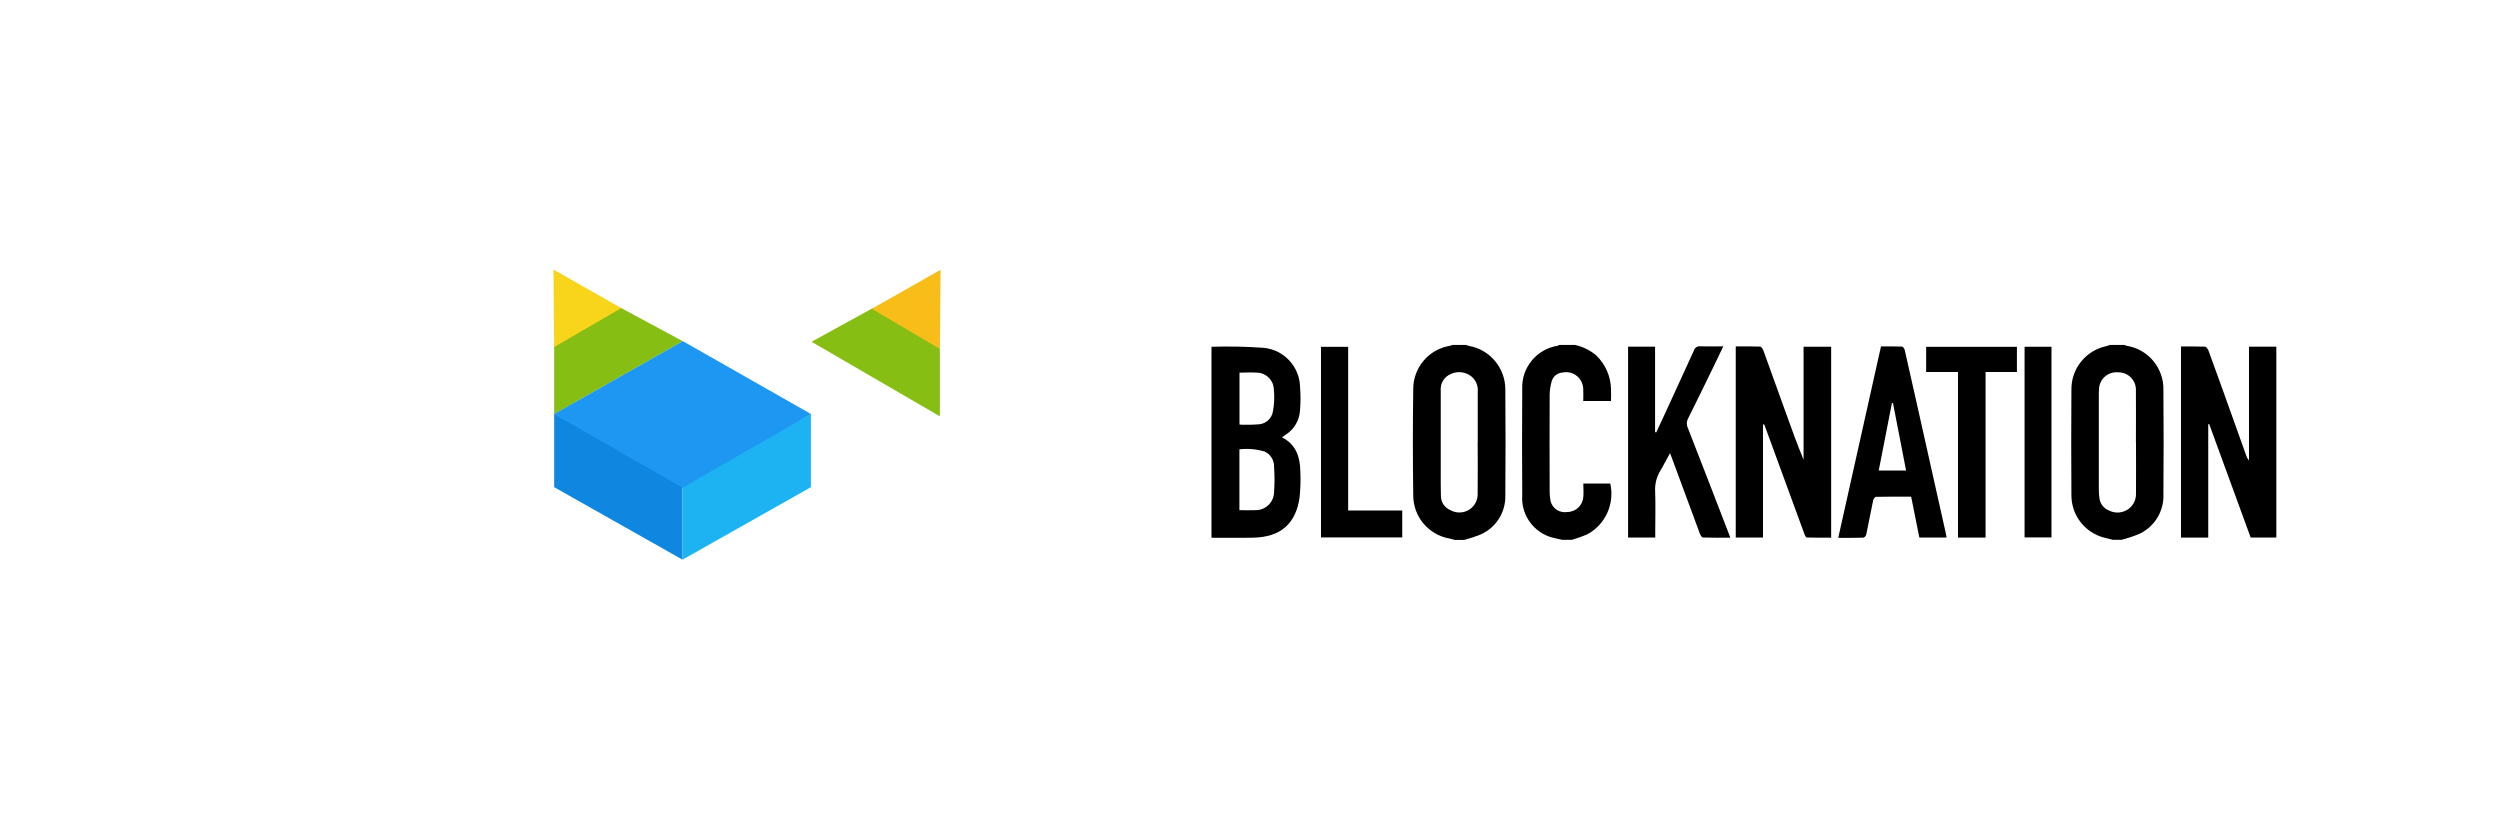
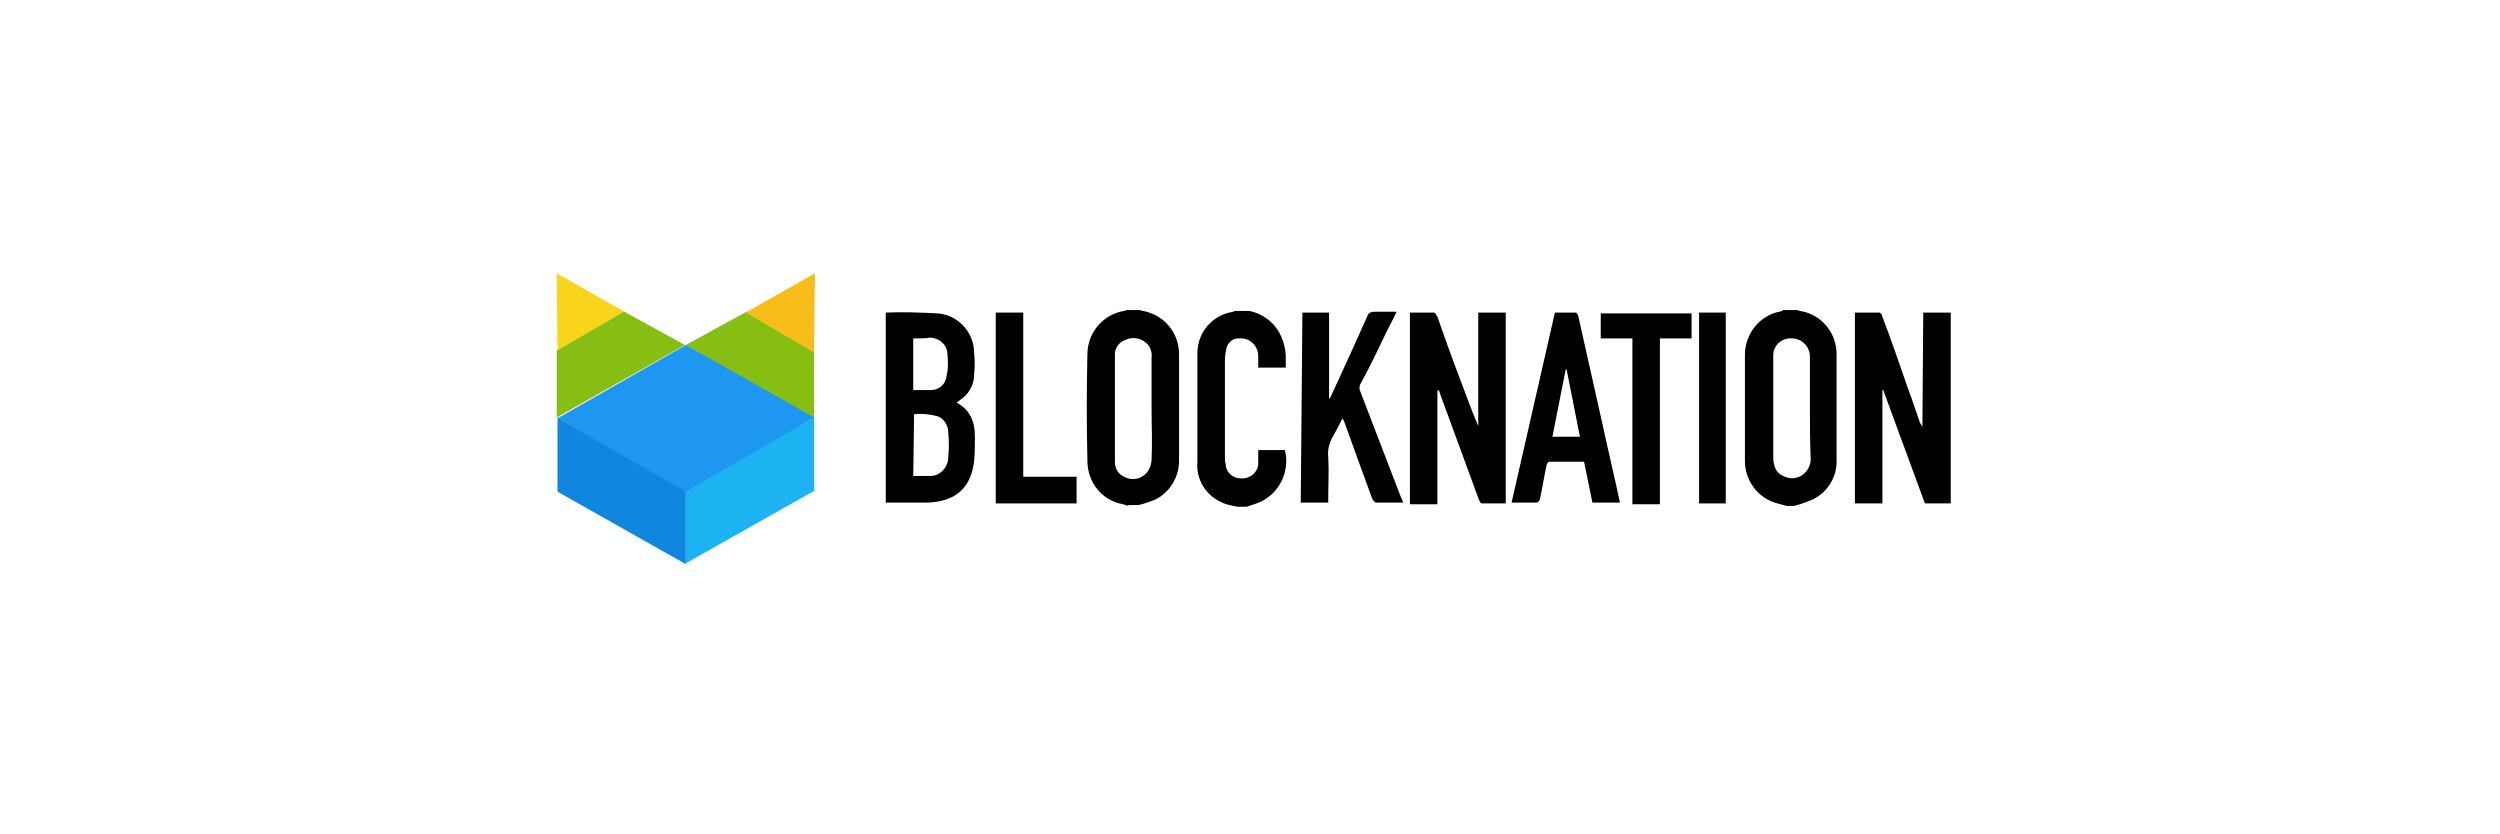
- <svg xmlns="http://www.w3.org/2000/svg" xmlns:xlink="http://www.w3.org/1999/xlink" id="katman_1" data-name="katman 1" viewBox="0 0 300 100">
-   <defs>
-     <style>
-       .cls-1 {
-         fill: url(#Adsız_degrade_7);
-       }
- 
-       .cls-2 {
-         fill: url(#Adsız_degrade_5);
-       }
- 
-       .cls-3 {
-         fill: url(#Adsız_degrade_6);
-       }
- 
-       .cls-4 {
-         fill: url(#Adsız_degrade_3);
-       }
- 
-       .cls-5 {
-         fill: url(#Adsız_degrade_4);
-       }
- 
-       .cls-6 {
-         fill: url(#Adsız_degrade_5-2);
-       }
- 
-       .cls-7 {
-         fill: url(#Adsız_degrade_6-2);
-       }
-     </style>
-     <linearGradient id="Adsız_degrade_6" data-name="Adsız degrade 6" x1="30.09" y1="42.09" x2="30.07" y2="42.12" gradientTransform="translate(1.09 1317.6) scale(15.4 -12.99)" gradientUnits="userSpaceOnUse">
-       <stop offset="0" stop-color="#88c508" />
-       <stop offset="1" stop-color="#86be13" />
-     </linearGradient>
-     <linearGradient id="Adsız_degrade_5" data-name="Adsız degrade 5" x1="9.43" y1="14.74" x2="9.43" y2="14.83" gradientTransform="translate(15.47 962.52) scale(8.25 -9.52)" gradientUnits="userSpaceOnUse">
-       <stop offset="0" stop-color="#f8d41a" />
-       <stop offset="1" stop-color="#f8bd19" />
-     </linearGradient>
-     <linearGradient id="Adsız_degrade_3" data-name="Adsız degrade 3" x1="5.75" y1="48.45" x2="5.75" y2="48.48" gradientTransform="translate(-14.33 1788.61) scale(15.41 -17.53)" gradientUnits="userSpaceOnUse">
-       <stop offset="0" stop-color="#138ce7" />
-       <stop offset="1" stop-color="#0f86e0" />
-     </linearGradient>
-     <linearGradient id="Adsız_degrade_4" data-name="Adsız degrade 4" x1="5.75" y1="48.38" x2="5.75" y2="48.4" gradientTransform="translate(1.08 1786.41) scale(15.41 -17.51)" gradientUnits="userSpaceOnUse">
-       <stop offset="0" stop-color="#1db3f3" />
-       <stop offset="1" stop-color="#1db3f3" />
-     </linearGradient>
-     <linearGradient id="Adsız_degrade_5-2" data-name="Adsız degrade 5" x1="9.43" y1="19.48" x2="9.43" y2="19.39" gradientTransform="translate(-7.25 962.72) scale(8.25 -9.52)" xlink:href="#Adsız_degrade_5" />
-     <linearGradient id="Adsız_degrade_6-2" data-name="Adsız degrade 6" x1="-19.73" y1="35.51" x2="-19.72" y2="35.54" gradientTransform="translate(-14.36 1289.83) scale(15.43 -12.71)" xlink:href="#Adsız_degrade_6" />
-     <linearGradient id="Adsız_degrade_7" data-name="Adsız degrade 7" x1="-17.03" y1="63.87" x2="-17.01" y2="63.9" gradientTransform="translate(-29.73 1786.57) scale(30.81 -17.59)" gradientUnits="userSpaceOnUse">
-       <stop offset="0" stop-color="#1db2f2" />
-       <stop offset="1" stop-color="#1d97f2" />
-     </linearGradient>
-   </defs>
-   <g id="Group_272" data-name="Group 272" transform="translate(0)">
-     <g id="Group_270" data-name="Group 270">
-       <g id="Group_268" data-name="Group 268" transform="translate(15.486 0.002)">
-         <path id="Path_1773" data-name="Path 1773" class="cls-3" d="M89.25,36.97l8.05,4.68v8.31l-15.4-8.95,7.35-4.04Z" />
-         <path id="Path_1774" data-name="Path 1774" class="cls-2" d="M97.38,32.36l-.08,9.52-8.17-4.83,8.25-4.68Z" />
+ <svg xmlns="http://www.w3.org/2000/svg" version="1.1" id="katman_1" x="0px" y="0px" viewBox="0 0 300 100" style="enable-background:new 0 0 300 100;" xml:space="preserve">
+   <style type="text/css">
+ 	.st0{fill:url(#Path_1773_00000104666572947496858680000005081840624475174280_);}
+ 	.st1{fill:url(#Path_1774_00000060012093879725454140000014220259972219479995_);}
+ 	.st2{fill:url(#Path_1771_00000001666065557222838880000000263739849699421858_);}
+ 	.st3{fill:url(#Path_1772_00000137814075234946456580000011739814221863841467_);}
+ 	.st4{fill:url(#Path_1774-2_00000139267940759289368610000002770260983609899425_);}
+ 	.st5{fill:url(#Path_1773-2_00000044155572173983585730000008318342707865962632_);}
+ 	.st6{fill:url(#Path_1770_00000064345245246374133240000014972527483992853170_);}
+ </style>
+   <g id="Group_272" transform="translate(0)">
+     <g id="Group_270">
+       <g id="Group_268" transform="translate(15.486 0.002)">
+         <linearGradient id="Path_1773_00000002374380661026031920000000241303565549026735_" gradientUnits="userSpaceOnUse" x1="14.625" y1="42.053" x2="14.612" y2="42.083" gradientTransform="matrix(15.4 0 0 -12.99 224.0863 1317.572)">
+           <stop offset="0" style="stop-color:#88C508" />
+           <stop offset="1" style="stop-color:#86BE13" />
+         </linearGradient>
+         <path id="Path_1773" style="fill:url(#Path_1773_00000002374380661026031920000000241303565549026735_);" d="M74.1,37.4l8.1,4.7     v8.3l-15.4-9L74.1,37.4z" />
+         <linearGradient id="Path_1774_00000042711245224990275020000008620999092380967579_" gradientUnits="userSpaceOnUse" x1="-6.011" y1="14.692" x2="-6.011" y2="14.779" gradientTransform="matrix(8.251 0 0 -9.52 127.7551 962.4999)">
+           <stop offset="0" style="stop-color:#F8D41A" />
+           <stop offset="1" style="stop-color:#F8BD19" />
+         </linearGradient>
+         <path id="Path_1774" style="fill:url(#Path_1774_00000042711245224990275020000008620999092380967579_);" d="M82.3,32.8l-0.1,9.5     L74,37.5L82.3,32.8z" />
      </g>
-       <path id="Path_1771" data-name="Path 1771" class="cls-4" d="M66.49,49.63l15.41,8.57v8.96l-15.4-8.7v-8.83Z" />
-       <path id="Path_1772" data-name="Path 1772" class="cls-5" d="M97.3,49.66l-15.4,8.54v8.96l15.41-8.7v-8.81Z" />
-       <g id="Group_269" data-name="Group 269">
-         <path id="Path_1774-2" data-name="Path 1774-2" class="cls-6" d="M66.42,32.35l.08,9.52,8.17-4.83-8.25-4.69Z" />
-         <path id="Path_1773-2" data-name="Path 1773-2" class="cls-7" d="M74.55,36.97l-8.05,4.68v8.04l15.43-8.75-7.38-3.97Z" />
+       <linearGradient id="Path_1771_00000021840103825607309470000014591480228292912569_" gradientUnits="userSpaceOnUse" x1="5.771" y1="48.429" x2="5.771" y2="48.453" gradientTransform="matrix(15.407 0 0 -17.528 -14.328 1788.605)">
+         <stop offset="0" style="stop-color:#138CE7" />
+         <stop offset="1" style="stop-color:#0F86E0" />
+       </linearGradient>
+       <path id="Path_1771" style="fill:url(#Path_1771_00000021840103825607309470000014591480228292912569_);" d="M66.9,50.1l15.4,8.6    v9l-15.4-8.7L66.9,50.1z" />
+       <linearGradient id="Path_1772_00000025436357871232185510000003203201068901921202_" gradientUnits="userSpaceOnUse" x1="5.771" y1="48.353" x2="5.771" y2="48.377" gradientTransform="matrix(15.407 0 0 -17.506 1.081 1786.412)">
+         <stop offset="0" style="stop-color:#1DB3F3" />
+         <stop offset="1" style="stop-color:#1DB3F3" />
+       </linearGradient>
+       <path id="Path_1772" style="fill:url(#Path_1772_00000025436357871232185510000003203201068901921202_);" d="M97.7,50.1l-15.4,8.5    v9l15.4-8.7L97.7,50.1z" />
+       <g id="Group_269">
+         <linearGradient id="Path_1774-2_00000036953010681191173250000000802690523702193851_" gradientUnits="userSpaceOnUse" x1="9.477" y1="19.434" x2="9.477" y2="19.347" gradientTransform="matrix(8.249 0 0 -9.522 -7.249 962.7223)">
+           <stop offset="0" style="stop-color:#F8D41A" />
+           <stop offset="1" style="stop-color:#F8BD19" />
+         </linearGradient>
+         <path id="Path_1774-2" style="fill:url(#Path_1774-2_00000036953010681191173250000000802690523702193851_);" d="M66.8,32.8     l0.1,9.5l8.2-4.8L66.8,32.8z" />
+         <linearGradient id="Path_1773-2_00000088131977803509437050000002153657583026592651_" gradientUnits="userSpaceOnUse" x1="-19.703" y1="35.478" x2="-19.69" y2="35.51" gradientTransform="matrix(15.435 0 0 -12.715 -14.356 1289.826)">
+           <stop offset="0" style="stop-color:#88C508" />
+           <stop offset="1" style="stop-color:#86BE13" />
+         </linearGradient>
+         <path id="Path_1773-2" style="fill:url(#Path_1773-2_00000088131977803509437050000002153657583026592651_);" d="M74.9,37.4     l-8.1,4.7v8l15.4-8.7L74.9,37.4z" />
      </g>
-       <path id="Path_1770" data-name="Path 1770" class="cls-1" d="M81.93,40.93l15.38,8.75-15.41,8.85-15.4-8.85,15.43-8.74Z" />
+       <linearGradient id="Path_1770_00000091001957734716120680000011088655878783803276_" gradientUnits="userSpaceOnUse" x1="-17.016" y1="63.846" x2="-17" y2="63.873" gradientTransform="matrix(30.811 0 0 -17.594 -29.729 1786.571)">
+         <stop offset="0" style="stop-color:#1DB2F2" />
+         <stop offset="1" style="stop-color:#1D97F2" />
+       </linearGradient>
+       <path id="Path_1770" style="fill:url(#Path_1770_00000091001957734716120680000011088655878783803276_);" d="M82.3,41.4l15.4,8.7    L82.3,59l-15.4-8.8L82.3,41.4z" />
    </g>
-     <g id="Group_271" data-name="Group 271" transform="translate(39.489 4.51)">
-       <path id="Path_1775" data-name="Path 1775" d="M105.91,37.1c2.09-.06,4.19-.02,6.27,.13,2.43,.25,4.29,2.27,4.34,4.72,.07,.9,.07,1.8,0,2.7-.05,1.24-.7,2.37-1.75,3.02-.13,.08-.24,.18-.42,.3,1.71,.87,2.17,2.38,2.2,4.09,.05,1.02,.02,2.03-.08,3.05-.43,3.22-2.28,4.83-5.56,4.9-1.67,.04-3.35,.01-5.02,.01v-22.92Zm3.33,19.61c.67,0,1.26,.03,1.86,0,1.22,.05,2.25-.9,2.3-2.12h0v-.06c.07-.99,.07-1.99,0-2.98,.04-.79-.4-1.53-1.12-1.87-.98-.3-2.02-.39-3.04-.27v7.3Zm.01-16.5v6.22c.15,.01,.26,.03,.37,.03,.58,0,1.16,.01,1.73-.04,.98,.03,1.82-.69,1.93-1.66,.15-.85,.18-1.71,.09-2.57-.04-1.08-.91-1.94-1.98-1.98-.69-.06-1.38,0-2.15,0h0Z" />
-       <path id="Path_1776" data-name="Path 1776" d="M135.03,60.26c-.2-.05-.4-.11-.6-.15-2.51-.45-4.33-2.63-4.33-5.17-.06-4.26-.06-8.51,0-12.77,0-2.59,1.88-4.79,4.44-5.19,.09-.03,.18-.06,.26-.1h1.62c.12,.05,.25,.08,.38,.12,2.5,.45,4.33,2.63,4.35,5.17,.03,4.26,.04,8.52,0,12.79,.05,2.04-1.16,3.91-3.04,4.7-.62,.25-1.25,.45-1.9,.62h-1.16Zm2.81-11.75v-5.99c.07-.7-.21-1.39-.75-1.85-.71-.57-1.68-.69-2.5-.29-.79,.33-1.27,1.14-1.19,2v9.79c0,.92-.01,1.85,.02,2.77-.03,.77,.43,1.48,1.15,1.77,1.06,.59,2.4,.21,2.99-.85h0c.2-.37,.29-.78,.27-1.19,.03-2.06,0-4.12,0-6.17h0Z" />
-       <path id="Path_1777" data-name="Path 1777" d="M214.04,60.26c-.37-.09-.74-.17-1.1-.27-2.29-.63-3.87-2.71-3.86-5.08-.03-4.22-.03-8.44,0-12.66-.03-2.5,1.7-4.68,4.14-5.21,.17-.04,.32-.1,.48-.16h1.73c.08,.04,.17,.07,.26,.1,2.63,.41,4.53,2.73,4.43,5.38,.04,4.12,.03,8.25,0,12.38,.1,2-.98,3.86-2.77,4.76-.73,.32-1.49,.57-2.27,.77h-1.04Zm2.78-11.72h0c0-2.07,.02-4.15,0-6.22,.03-1.16-.88-2.12-2.04-2.15-.04,0-.07,0-.11,0-1.15-.1-2.17,.74-2.27,1.9h0s0,.08,0,.12c-.03,.27-.03,.54-.03,.8v11.18c0,.38,.02,.77,.08,1.15,.09,.64,.52,1.19,1.13,1.42,1.08,.57,2.43,.15,3-.93,.18-.35,.27-.75,.25-1.15,.02-2.04,0-4.07,0-6.11h0Z" />
-       <path id="Path_1778" data-name="Path 1778" d="M149.46,36.87c.96,.2,1.85,.64,2.6,1.27,1.09,1.05,1.73,2.49,1.77,4,.03,.48,0,.95,0,1.47h-3.33c0-.48,.03-.93,0-1.39,0-1.13-.9-2.06-2.03-2.07-.14,0-.28,.01-.42,.04-.66,.03-1.22,.49-1.36,1.14-.13,.48-.2,.97-.22,1.47-.02,3.9-.01,7.79,0,11.69,0,.27,.01,.54,.06,.8,.05,.96,.86,1.71,1.83,1.66h0c.07,0,.15-.01,.22-.02,1.03,0,1.88-.81,1.93-1.84,.05-.51,0-1.03,0-1.58h3.23c.55,2.39-.54,4.86-2.68,6.06-.62,.28-1.27,.51-1.93,.7h-1.15c-.54-.13-1.08-.22-1.6-.4-2.05-.75-3.36-2.78-3.2-4.96-.03-4.26-.03-8.51,0-12.77-.1-2.55,1.74-4.77,4.26-5.16,.07-.03,.14-.06,.2-.1h1.83Z" />
-       <path id="Path_1779" data-name="Path 1779" d="M172.07,46.44v13.55h-3.27v-22.93c.99,0,1.95-.02,2.91,.02,.14,0,.33,.27,.4,.45,.93,2.56,1.85,5.12,2.77,7.68,.65,1.82,1.31,3.64,2.06,5.45v-13.56h3.31v22.91c-.97,0-1.94,.01-2.91-.02-.11,0-.25-.25-.3-.42-1.57-4.26-3.13-8.53-4.69-12.8-.04-.12-.1-.24-.14-.36l-.13,.02Z" />
-       <path id="Path_1780" data-name="Path 1780" d="M155.87,37.09h3.25v10.25l.14,.04c.4-.85,.8-1.7,1.19-2.56,1.11-2.42,2.23-4.84,3.33-7.27,.1-.34,.43-.55,.78-.5,.88,.03,1.77,0,2.75,0-.42,.86-.79,1.64-1.17,2.43-1.02,2.09-2.03,4.18-3.07,6.25-.18,.34-.19,.74-.03,1.08,1.62,4.16,3.24,8.32,4.84,12.49,.08,.21,.16,.42,.27,.71-1.14,0-2.21,.02-3.28-.02-.13,0-.3-.26-.36-.42-1.12-3.02-2.24-6.04-3.35-9.06-.07-.17-.14-.35-.25-.64-.42,.75-.75,1.43-1.14,2.07-.47,.77-.7,1.66-.64,2.56,.06,1.61,.01,3.23,.01,4.84v.65h-3.26v-22.91Z" />
-       <path id="Path_1781" data-name="Path 1781" d="M186.24,37.06c.85,0,1.68-.02,2.5,.02,.13,0,.31,.25,.34,.42,1.01,4.47,2.02,8.94,3.01,13.41,.63,2.84,1.27,5.69,1.91,8.53,.04,.17,.06,.34,.1,.55h-3.27l-.98-4.9c-1.43,0-2.83-.01-4.23,.02-.11,0-.29,.26-.33,.42-.29,1.37-.54,2.74-.83,4.11-.03,.15-.23,.37-.36,.37-.98,.03-1.96,.02-3,.02l5.13-22.97Zm3,14.89l-1.57-8.09h-.13l-1.58,8.09h3.29Z" />
-       <path id="Path_1782" data-name="Path 1782" d="M195.47,40.13h-3.82v-3.02h10.89v3.02h-3.76v19.87h-3.31v-19.87Z" />
-       <path id="Path_1783" data-name="Path 1783" d="M203.46,59.98v-22.88h3.23v22.88h-3.23Z" />
-       <path id="Path_1784" data-name="Path 1784" d="M122.29,56.75h6.49v3.23h-9.75v-22.87h3.26v19.64Z" />
-       <path id="Path_1785" data-name="Path 1785" d="M230.41,37.09h3.26v22.9h-3.08l-4.98-13.62-.11,.03v13.6h-3.27v-22.93c.98,0,1.94-.02,2.89,.02,.15,0,.35,.3,.42,.5,1.06,2.9,2.1,5.8,3.14,8.71,.47,1.32,.94,2.63,1.41,3.95,.06,.18,.16,.34,.3,.48v-13.63Z" />
+     <g id="Group_271" transform="translate(39.489 4.51)">
+       <path id="Path_1775" d="M66.8,33c2.1-0.1,4.2,0,6.3,0.1c2.4,0.2,4.3,2.3,4.3,4.7c0.1,0.9,0.1,1.8,0,2.7c0,1.2-0.7,2.4-1.7,3    c-0.1,0.1-0.2,0.2-0.4,0.3c1.7,0.9,2.2,2.4,2.2,4.1c0,1,0,2-0.1,3c-0.4,3.2-2.3,4.8-5.6,4.9c-1.7,0-3.3,0-5,0L66.8,33z M70.1,52.6    c0.7,0,1.3,0,1.9,0c1.2,0.1,2.2-0.9,2.3-2.1c0,0,0,0,0,0v-0.1c0.1-1,0.1-2,0-3c0-0.8-0.4-1.5-1.1-1.9c-1-0.3-2-0.4-3-0.3    L70.1,52.6z M70.1,36.1v6.2c0.1,0,0.3,0,0.4,0c0.6,0,1.2,0,1.7,0c1,0,1.8-0.7,1.9-1.7c0.2-0.8,0.2-1.7,0.1-2.6c0-1.1-0.9-1.9-2-2    C71.6,36.1,70.9,36.1,70.1,36.1L70.1,36.1z" />
+       <path id="Path_1776" d="M95.9,56.2c-0.2-0.1-0.4-0.1-0.6-0.2c-2.5-0.4-4.3-2.6-4.3-5.2c-0.1-4.3-0.1-8.5,0-12.8    c0-2.6,1.9-4.8,4.4-5.2c0.1,0,0.2-0.1,0.3-0.1h1.6c0.1,0,0.2,0.1,0.4,0.1c2.5,0.5,4.3,2.6,4.3,5.2c0,4.3,0,8.5,0,12.8    c0,2-1.2,3.9-3,4.7c-0.6,0.2-1.3,0.5-1.9,0.6H95.9z M98.7,44.4v-6c0.1-0.7-0.2-1.4-0.7-1.8c-0.7-0.6-1.7-0.7-2.5-0.3    c-0.8,0.3-1.3,1.1-1.2,2v9.8c0,0.9,0,1.8,0,2.8c0,0.8,0.4,1.5,1.1,1.8c1.1,0.6,2.4,0.2,3-0.9c0,0,0,0,0,0c0.2-0.4,0.3-0.8,0.3-1.2    C98.8,48.5,98.7,46.5,98.7,44.4L98.7,44.4z" />
+       <path id="Path_1777" d="M174.9,56.2c-0.4-0.1-0.7-0.2-1.1-0.3c-2.3-0.6-3.9-2.7-3.9-5.1c0-4.2,0-8.4,0-12.7c0-2.5,1.7-4.7,4.1-5.2    c0.2,0,0.3-0.1,0.5-0.2h1.7c0.1,0,0.2,0.1,0.3,0.1c2.6,0.4,4.5,2.7,4.4,5.4c0,4.1,0,8.2,0,12.4c0.1,2-1,3.9-2.8,4.8    c-0.7,0.3-1.5,0.6-2.3,0.8L174.9,56.2z M177.7,44.5L177.7,44.5c0-2.1,0-4.1,0-6.2c0-1.2-0.9-2.1-2-2.2c0,0-0.1,0-0.1,0    c-1.2-0.1-2.2,0.7-2.3,1.9c0,0,0,0,0,0c0,0,0,0.1,0,0.1c0,0.3,0,0.5,0,0.8v11.2c0,0.4,0,0.8,0.1,1.1c0.1,0.6,0.5,1.2,1.1,1.4    c1.1,0.6,2.4,0.2,3-0.9c0.2-0.4,0.3-0.7,0.3-1.1C177.7,48.5,177.7,46.5,177.7,44.5L177.7,44.5z" />
+       <path id="Path_1778" d="M110.4,32.8c1,0.2,1.8,0.6,2.6,1.3c1.1,1,1.7,2.5,1.8,4c0,0.5,0,1,0,1.5h-3.3c0-0.5,0-0.9,0-1.4    c0-1.1-0.9-2.1-2-2.1c-0.1,0-0.3,0-0.4,0c-0.7,0-1.2,0.5-1.4,1.1c-0.1,0.5-0.2,1-0.2,1.5c0,3.9,0,7.8,0,11.7c0,0.3,0,0.5,0.1,0.8    c0,1,0.9,1.7,1.8,1.7c0,0,0,0,0,0c0.1,0,0.1,0,0.2,0c1,0,1.9-0.8,1.9-1.8c0-0.5,0-1,0-1.6h3.2c0.6,2.4-0.5,4.9-2.7,6.1    c-0.6,0.3-1.3,0.5-1.9,0.7h-1.1c-0.5-0.1-1.1-0.2-1.6-0.4c-2.1-0.8-3.4-2.8-3.2-5c0-4.3,0-8.5,0-12.8c-0.1-2.6,1.7-4.8,4.3-5.2    c0.1,0,0.1-0.1,0.2-0.1L110.4,32.8z" />
+       <path id="Path_1779" d="M133,42.4v13.6h-3.3V33c1,0,2,0,2.9,0c0.1,0,0.3,0.3,0.4,0.5c0.9,2.6,1.8,5.1,2.8,7.7    c0.7,1.8,1.3,3.6,2.1,5.4V33h3.3v22.9c-1,0-1.9,0-2.9,0c-0.1,0-0.2-0.2-0.3-0.4c-1.6-4.3-3.1-8.5-4.7-12.8c0-0.1-0.1-0.2-0.1-0.4    L133,42.4z" />
+       <path id="Path_1780" d="M116.8,33h3.2v10.3l0.1,0c0.4-0.9,0.8-1.7,1.2-2.6c1.1-2.4,2.2-4.8,3.3-7.3c0.1-0.3,0.4-0.5,0.8-0.5    c0.9,0,1.8,0,2.7,0c-0.4,0.9-0.8,1.6-1.2,2.4c-1,2.1-2,4.2-3.1,6.2c-0.2,0.3-0.2,0.7,0,1.1c1.6,4.2,3.2,8.3,4.8,12.5    c0.1,0.2,0.2,0.4,0.3,0.7c-1.1,0-2.2,0-3.3,0c-0.1,0-0.3-0.3-0.4-0.4c-1.1-3-2.2-6-3.3-9.1c-0.1-0.2-0.1-0.3-0.3-0.6    c-0.4,0.8-0.7,1.4-1.1,2.1c-0.5,0.8-0.7,1.7-0.6,2.6c0.1,1.6,0,3.2,0,4.8v0.6h-3.3L116.8,33z" />
+       <path id="Path_1781" d="M147.1,33c0.9,0,1.7,0,2.5,0c0.1,0,0.3,0.3,0.3,0.4c1,4.5,2,8.9,3,13.4c0.6,2.8,1.3,5.7,1.9,8.5    c0,0.2,0.1,0.3,0.1,0.5h-3.3l-1-4.9c-1.4,0-2.8,0-4.2,0c-0.1,0-0.3,0.3-0.3,0.4c-0.3,1.4-0.5,2.7-0.8,4.1c0,0.1-0.2,0.4-0.4,0.4    c-1,0-2,0-3,0L147.1,33z M150.1,47.9l-1.6-8.1l-0.1,0l-1.6,8.1L150.1,47.9z" />
+       <path id="Path_1782" d="M156.4,36.1h-3.8v-3h10.9v3h-3.8v19.9h-3.3L156.4,36.1z" />
+       <path id="Path_1783" d="M164.4,55.9V33h3.2v22.9L164.4,55.9z" />
+       <path id="Path_1784" d="M83.2,52.7h6.5v3.2h-9.7V33h3.3V52.7z" />
+       <path id="Path_1785" d="M191.3,33h3.3v22.9h-3.1l-5-13.6l-0.1,0v13.6h-3.3V33c1,0,1.9,0,2.9,0c0.2,0,0.4,0.3,0.4,0.5    c1.1,2.9,2.1,5.8,3.1,8.7c0.5,1.3,0.9,2.6,1.4,4c0.1,0.2,0.2,0.3,0.3,0.5L191.3,33z" />
    </g>
  </g>
</svg>
